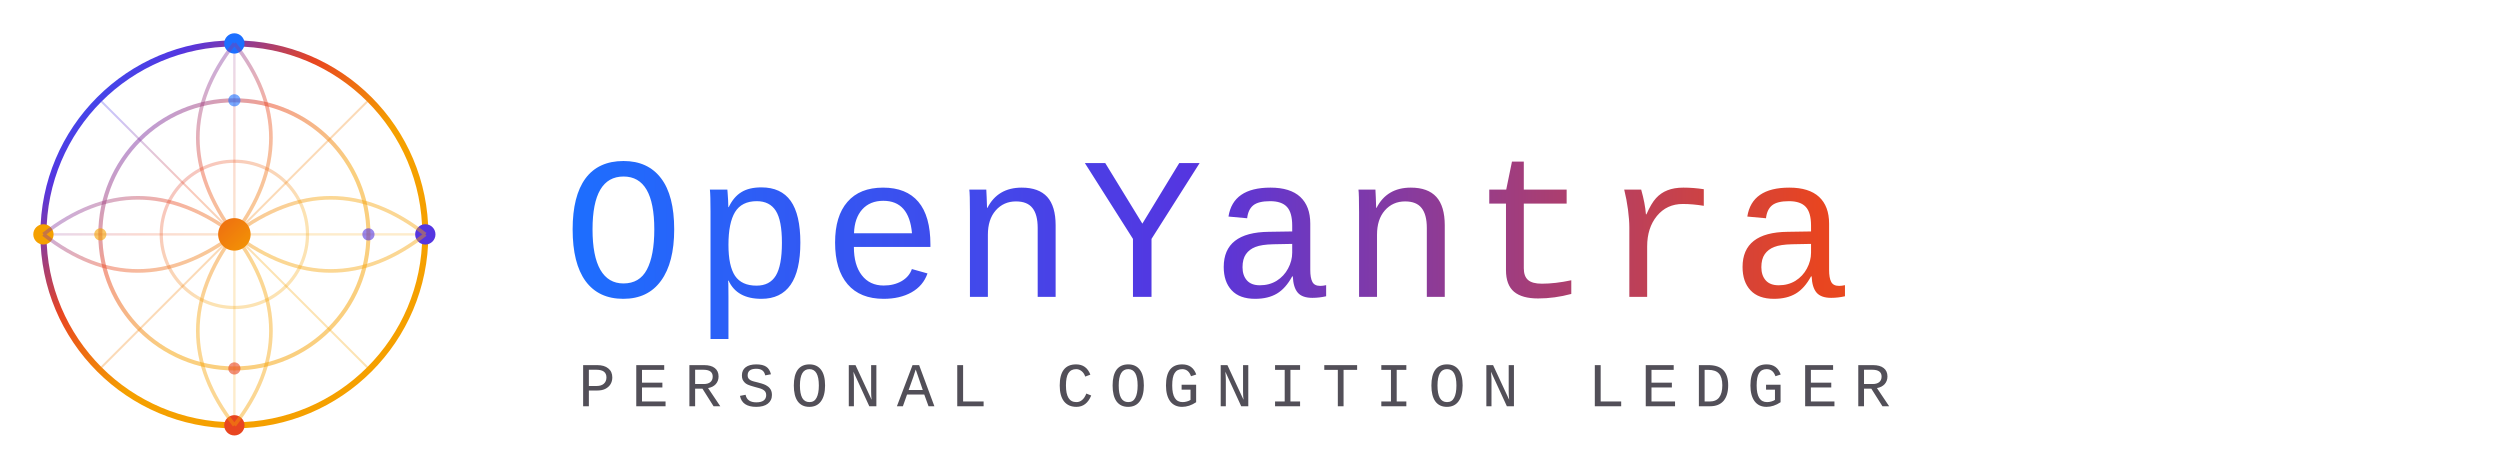
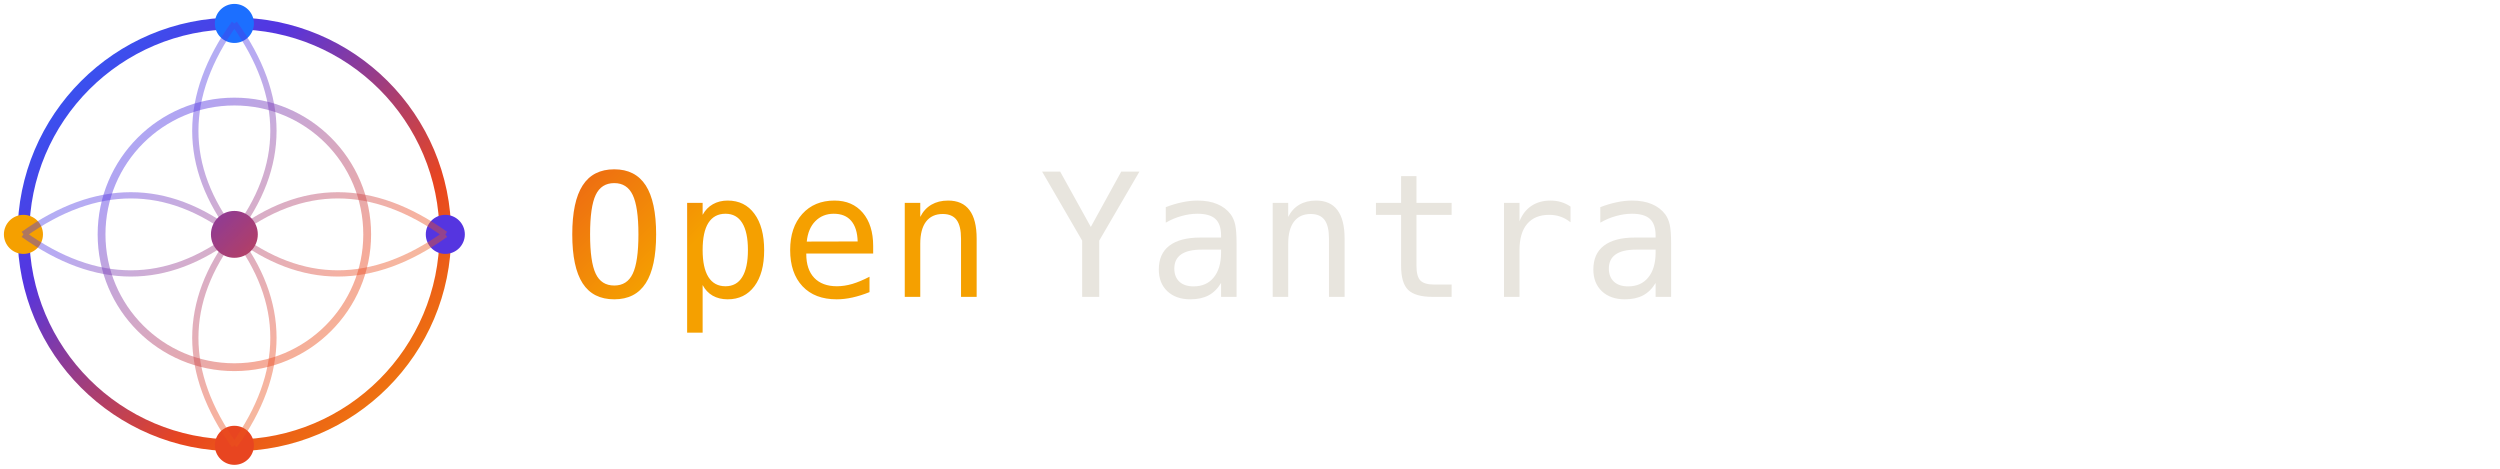
- <svg xmlns="http://www.w3.org/2000/svg" width="320" height="60" viewBox="0 0 320 60" fill="none" role="img" aria-label="OpenYantra horizontal wordmark">
+ <svg xmlns="http://www.w3.org/2000/svg" viewBox="0 0 320 60" width="320" height="60">
  <defs>
-     <linearGradient id="lh-mark" x1="4" y1="4" x2="56" y2="56" gradientUnits="userSpaceOnUse">
-       <stop offset="0%" stop-color="#1c6fff" />
-       <stop offset="33%" stop-color="#5535e0" />
-       <stop offset="66%" stop-color="#e84520" />
-       <stop offset="100%" stop-color="#f5a000" />
-     </linearGradient>
-     <linearGradient id="lh-text" x1="72" y1="0" x2="316" y2="0" gradientUnits="userSpaceOnUse">
+     <linearGradient id="grd" x1="0" y1="0" x2="60" y2="60" gradientUnits="userSpaceOnUse">
      <stop offset="0%" stop-color="#1c6fff" />
      <stop offset="33%" stop-color="#5535e0" />
      <stop offset="66%" stop-color="#e84520" />
      <stop offset="100%" stop-color="#f5a000" />
    </linearGradient>
  </defs>
-   <g transform="translate(4,4) scale(0.52)">
-     <circle cx="50" cy="50" r="47" stroke="url(#lh-mark)" stroke-width="1.5" fill="none" />
-     <circle cx="50" cy="50" r="33" stroke="url(#lh-mark)" stroke-width="1" fill="none" opacity="0.5" />
-     <circle cx="50" cy="50" r="18" stroke="url(#lh-mark)" stroke-width="0.8" fill="none" opacity="0.3" />
-     <line x1="50" y1="3" x2="50" y2="97" stroke="url(#lh-mark)" stroke-width="0.6" opacity="0.2" />
-     <line x1="3" y1="50" x2="97" y2="50" stroke="url(#lh-mark)" stroke-width="0.6" opacity="0.2" />
-     <line x1="17" y1="17" x2="83" y2="83" stroke="url(#lh-mark)" stroke-width="0.5" opacity="0.12" />
-     <line x1="83" y1="17" x2="17" y2="83" stroke="url(#lh-mark)" stroke-width="0.5" opacity="0.12" />
-     <circle cx="50" cy="3" r="2.5" fill="#1c6fff" />
-     <circle cx="97" cy="50" r="2.5" fill="#5535e0" />
-     <circle cx="50" cy="97" r="2.5" fill="#e84520" />
-     <circle cx="3" cy="50" r="2.5" fill="#f5a000" />
-     <circle cx="50" cy="17" r="1.5" fill="#1c6fff" opacity="0.6" />
-     <circle cx="83" cy="50" r="1.5" fill="#5535e0" opacity="0.6" />
-     <circle cx="50" cy="83" r="1.5" fill="#e84520" opacity="0.6" />
-     <circle cx="17" cy="50" r="1.5" fill="#f5a000" opacity="0.6" />
-     <path d="M50 3 Q68 26 50 50 Q32 26 50 3" stroke="url(#lh-mark)" stroke-width="0.9" fill="none" opacity="0.42" />
-     <path d="M97 50 Q74 68 50 50 Q74 32 97 50" stroke="url(#lh-mark)" stroke-width="0.9" fill="none" opacity="0.42" />
-     <path d="M50 97 Q32 74 50 50 Q68 74 50 97" stroke="url(#lh-mark)" stroke-width="0.9" fill="none" opacity="0.42" />
-     <path d="M3 50 Q26 32 50 50 Q26 68 3 50" stroke="url(#lh-mark)" stroke-width="0.9" fill="none" opacity="0.42" />
-     <path d="M17 17 Q38 38 50 50 Q29 29 17 17" stroke="url(#lh-mark)" stroke-width="0.5" fill="none" opacity="0.2" />
-     <path d="M83 17 Q62 38 50 50 Q71 29 83 17" stroke="url(#lh-mark)" stroke-width="0.5" fill="none" opacity="0.2" />
-     <path d="M83 83 Q62 62 50 50 Q71 71 83 83" stroke="url(#lh-mark)" stroke-width="0.5" fill="none" opacity="0.2" />
-     <path d="M17 83 Q38 62 50 50 Q29 71 17 83" stroke="url(#lh-mark)" stroke-width="0.5" fill="none" opacity="0.2" />
-     <circle cx="50" cy="50" r="4" fill="url(#lh-mark)" />
-   </g>
-   <text x="72" y="38" font-family="'IBM Plex Mono','Courier New',monospace" font-size="26" font-weight="500" letter-spacing="1" fill="url(#lh-text)">OpenYantra</text>
-   <text x="74" y="52" font-family="'IBM Plex Mono','Courier New',monospace" font-size="8" font-weight="400" letter-spacing="2" fill="#524f58">PERSONAL COGNITION LEDGER</text>
+   <circle cx="30" cy="30" r="27" stroke="url(#grd)" stroke-width="1.5" fill="none" />
+   <circle cx="30" cy="30" r="17" stroke="url(#grd)" stroke-width="1" fill="none" opacity="0.45" />
+   <circle cx="30" cy="30" r="3" fill="url(#grd)" />
+   <circle cx="30" cy="3" r="2.5" fill="#1c6fff" />
+   <circle cx="57" cy="30" r="2.5" fill="#5535e0" />
+   <circle cx="30" cy="57" r="2.5" fill="#e84520" />
+   <circle cx="3" cy="30" r="2.5" fill="#f5a000" />
+   <path d="M30 3 Q40 17 30 30 Q20 17 30 3" stroke="url(#grd)" stroke-width="0.8" fill="none" opacity="0.42" />
+   <path d="M57 30 Q43 40 30 30 Q43 20 57 30" stroke="url(#grd)" stroke-width="0.8" fill="none" opacity="0.42" />
+   <path d="M30 57 Q20 43 30 30 Q40 43 30 57" stroke="url(#grd)" stroke-width="0.8" fill="none" opacity="0.42" />
+   <path d="M3 30 Q17 20 30 30 Q17 40 3 30" stroke="url(#grd)" stroke-width="0.8" fill="none" opacity="0.42" />
+   <text x="72" y="38" font-family="'IBM Plex Mono',monospace" font-size="22" font-weight="500" letter-spacing="0.03em" fill="url(#grd)">Open</text>
+   <text x="133" y="38" font-family="'IBM Plex Mono',monospace" font-size="22" font-weight="300" letter-spacing="0.03em" fill="#e8e5de">Yantra</text>
</svg>
